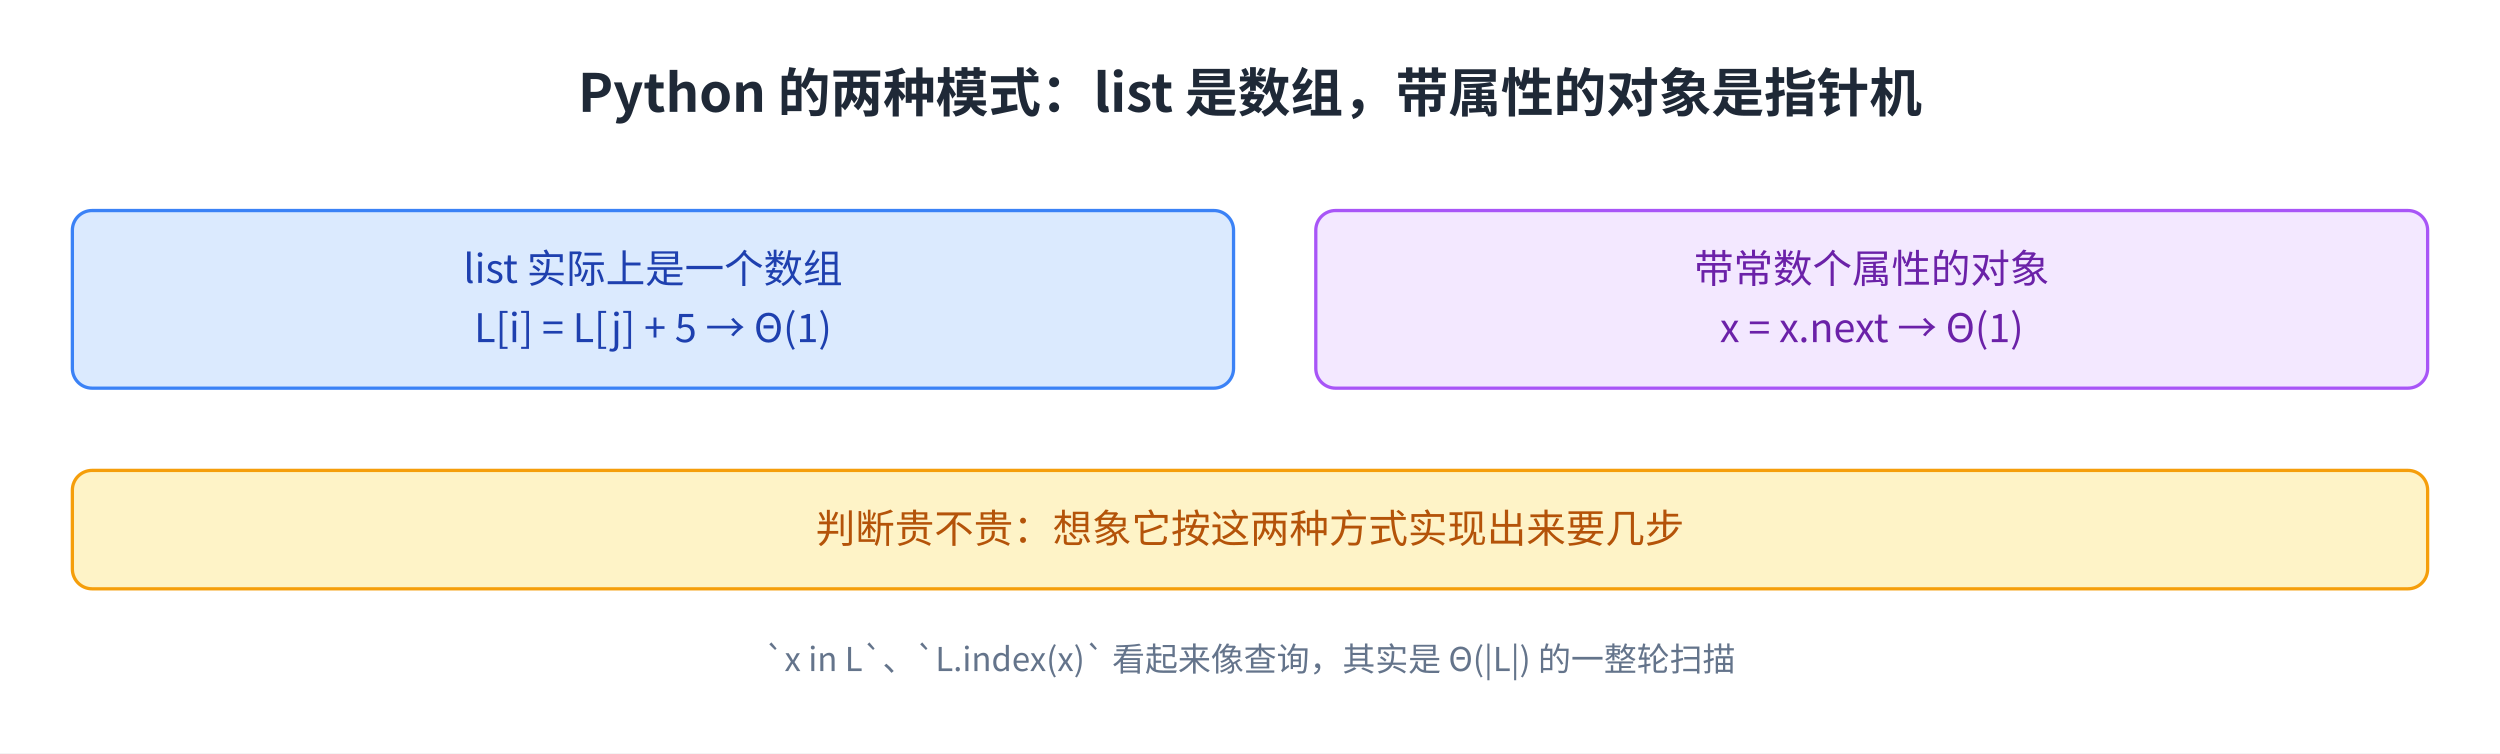
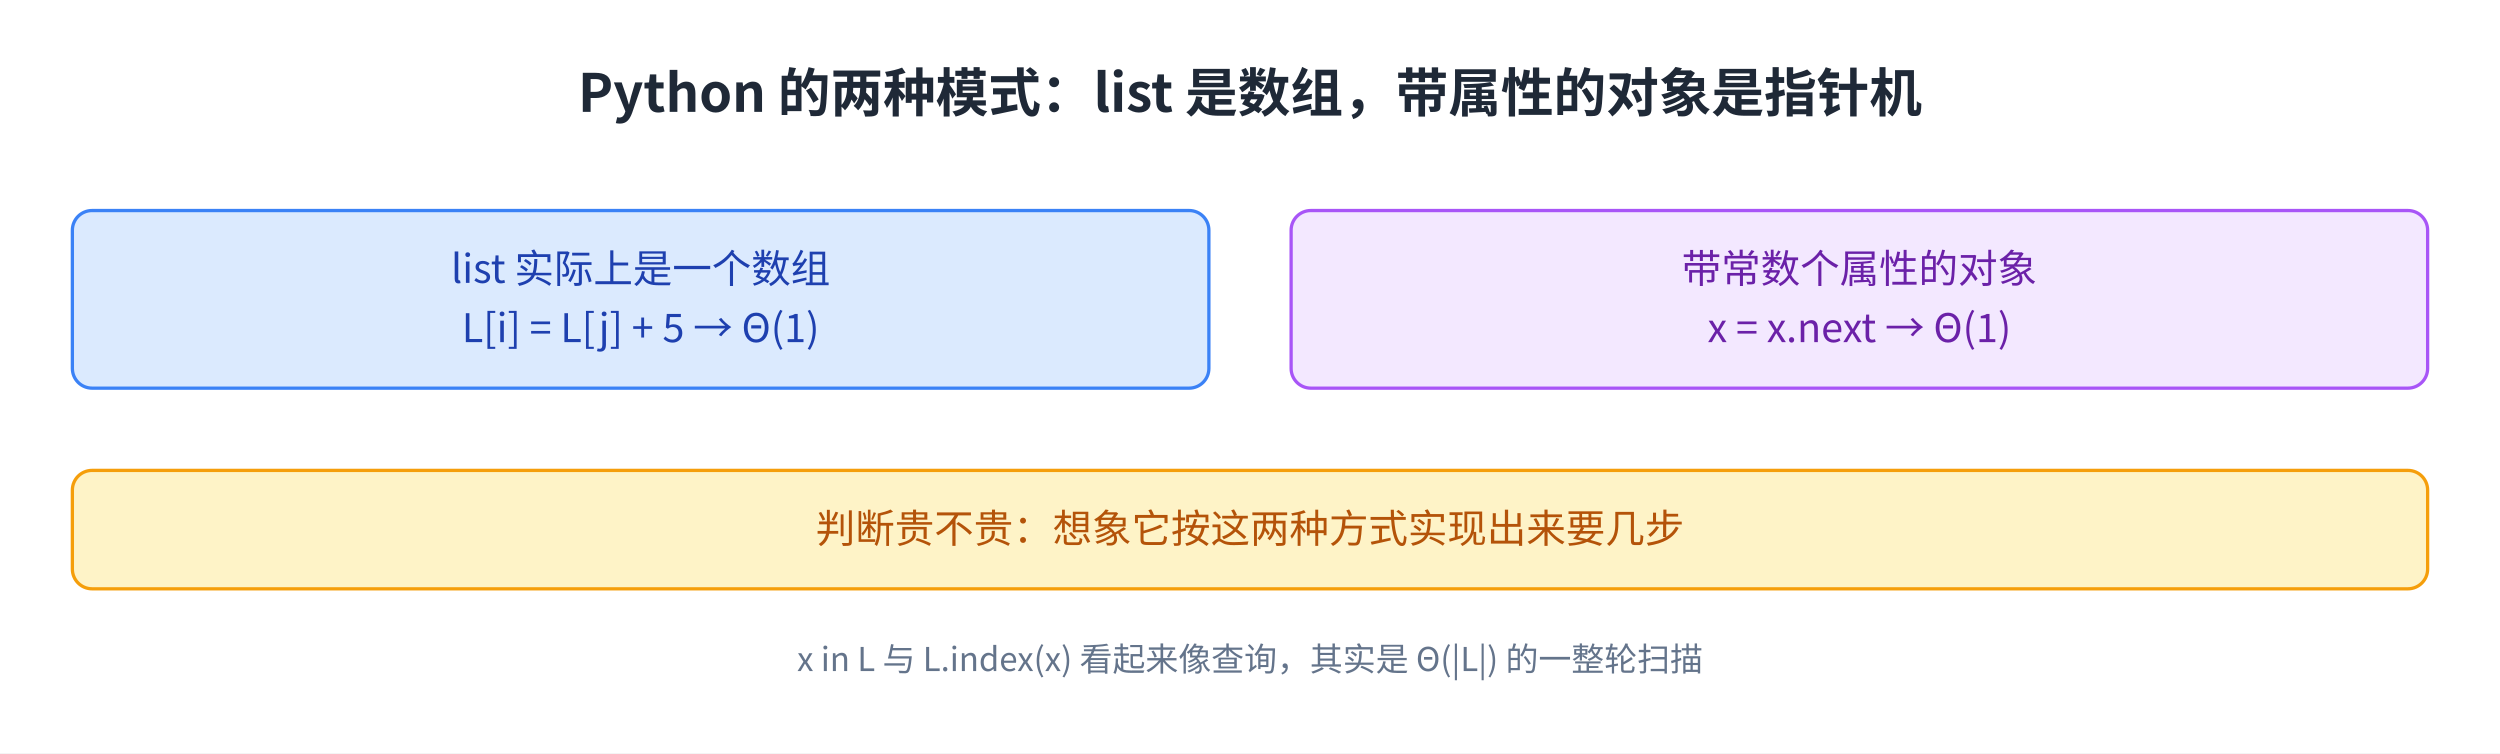
<svg xmlns="http://www.w3.org/2000/svg" viewBox="0 0 760 229" width="760" height="229" role="img" aria-labelledby="fig-python-cost-model-title fig-python-cost-model-desc">
  <defs>
    <style>
      text { font-family: 'PingFang SC', 'Microsoft YaHei', 'Noto Sans CJK SC', system-ui, sans-serif; }
    </style>
    <marker id="arrow" markerWidth="8" markerHeight="8" refX="2" refY="4" orient="auto" markerUnits="userSpaceOnUse">
      <path d="M0,0 L8,4 L0,8 L2,4 z" fill="#64748b" />
    </marker>
  </defs>
  <rect x="0" y="0" width="760" height="229" fill="#ffffff" />
  <text x="380" y="34" font-size="16" font-weight="600" fill="#1f2937" text-anchor="middle">Python 的两种模式：list 是数组，带属性的对象是指针机</text>
-   <rect x="22" y="64" width="353" height="54" rx="6" fill="#dbeafe" stroke="#3b82f6" />
-   <text x="198.5" y="86" font-size="12" fill="#1e40af" text-anchor="middle">list 实际上是一个数组</text>
-   <text x="198.5" y="104" font-size="12" fill="#1e40af" text-anchor="middle">L[i] = L[j] + 5 → Θ(1)</text>
-   <rect x="400" y="64" width="338" height="54" rx="6" fill="#f3e8ff" stroke="#a855f7" />
-   <text x="569" y="86" font-size="12" fill="#6b21a8" text-anchor="middle">带常数个属性的对象</text>
-   <text x="569" y="104" font-size="12" fill="#6b21a8" text-anchor="middle">x = x.next → Θ(1)</text>
+   <rect x="22" y="64" width="345.5" height="54" rx="6" fill="#dbeafe" stroke="#3b82f6" />
+   <text x="194.75" y="86" font-size="12" fill="#1e40af" text-anchor="middle">list 实际上是一个数组</text>
+   <text x="194.75" y="104" font-size="12" fill="#1e40af" text-anchor="middle">L[i] = L[j] + 5 → Θ(1)</text>
+   <rect x="392.5" y="64" width="345.5" height="54" rx="6" fill="#f3e8ff" stroke="#a855f7" />
+   <text x="565.25" y="86" font-size="12" fill="#6b21a8" text-anchor="middle">带常数个属性的对象</text>
+   <text x="565.25" y="104" font-size="12" fill="#6b21a8" text-anchor="middle">x = x.next → Θ(1)</text>
  <rect x="22" y="143" width="716" height="36" rx="6" fill="#fef3c7" stroke="#f59e0b" />
  <text x="380" y="165" font-size="12" fill="#b45309" text-anchor="middle">判断贵不贵：想象它按这两种方式实现出来要几步</text>
-   <text x="380" y="204" font-size="10" fill="#64748b" text-anchor="middle">`x in L`、`L.index(x)` 看起来像查询，其实是 Θ(|L|) 的一整轮扫描</text>
+   <text x="380" y="204" font-size="10" fill="#64748b" text-anchor="middle">x in L 与 L.index(x) 看起来像查询，其实是 Θ(|L|) 的一整轮扫描</text>
</svg>
